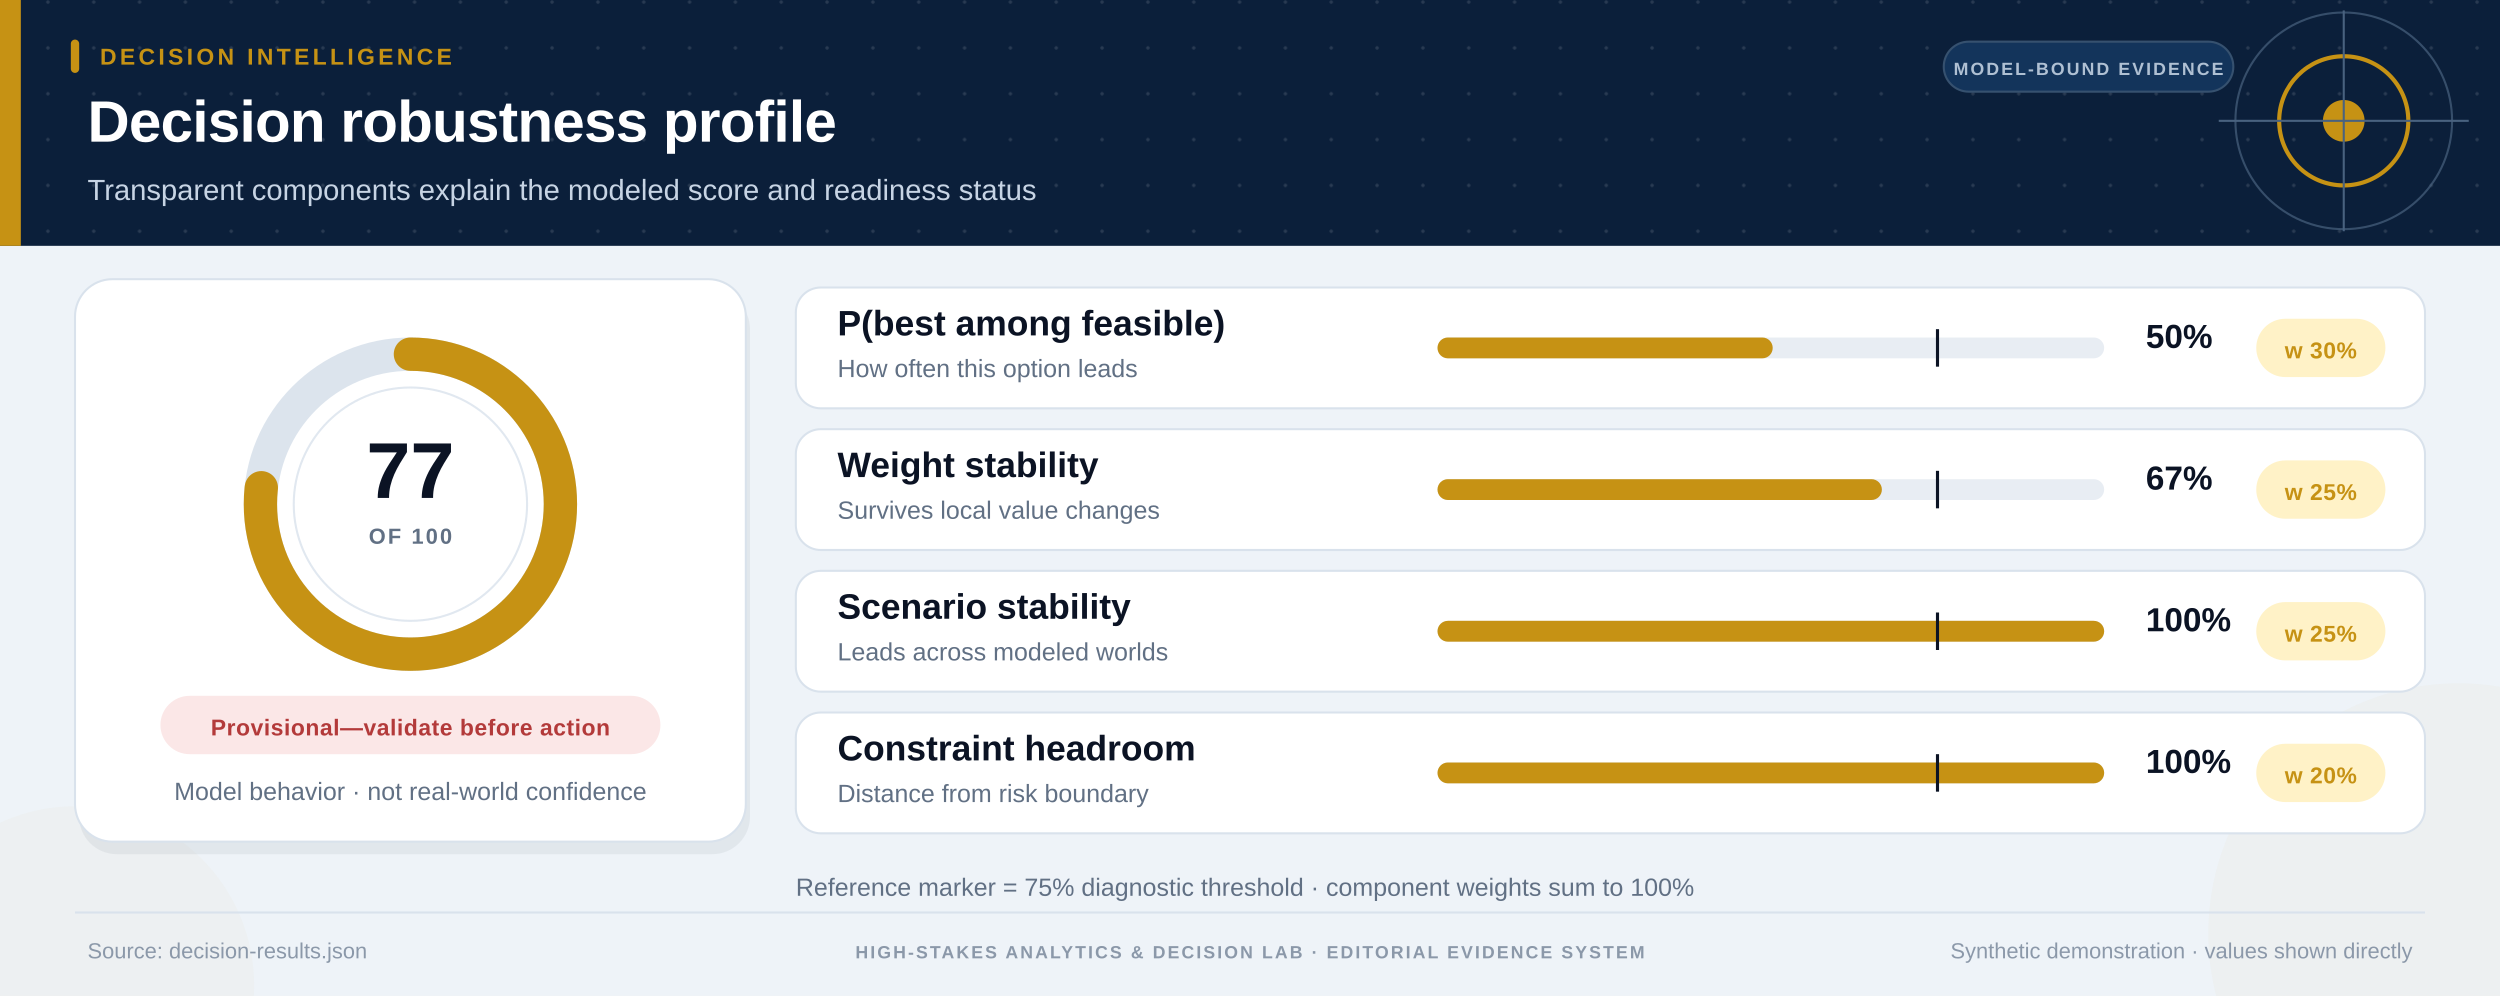
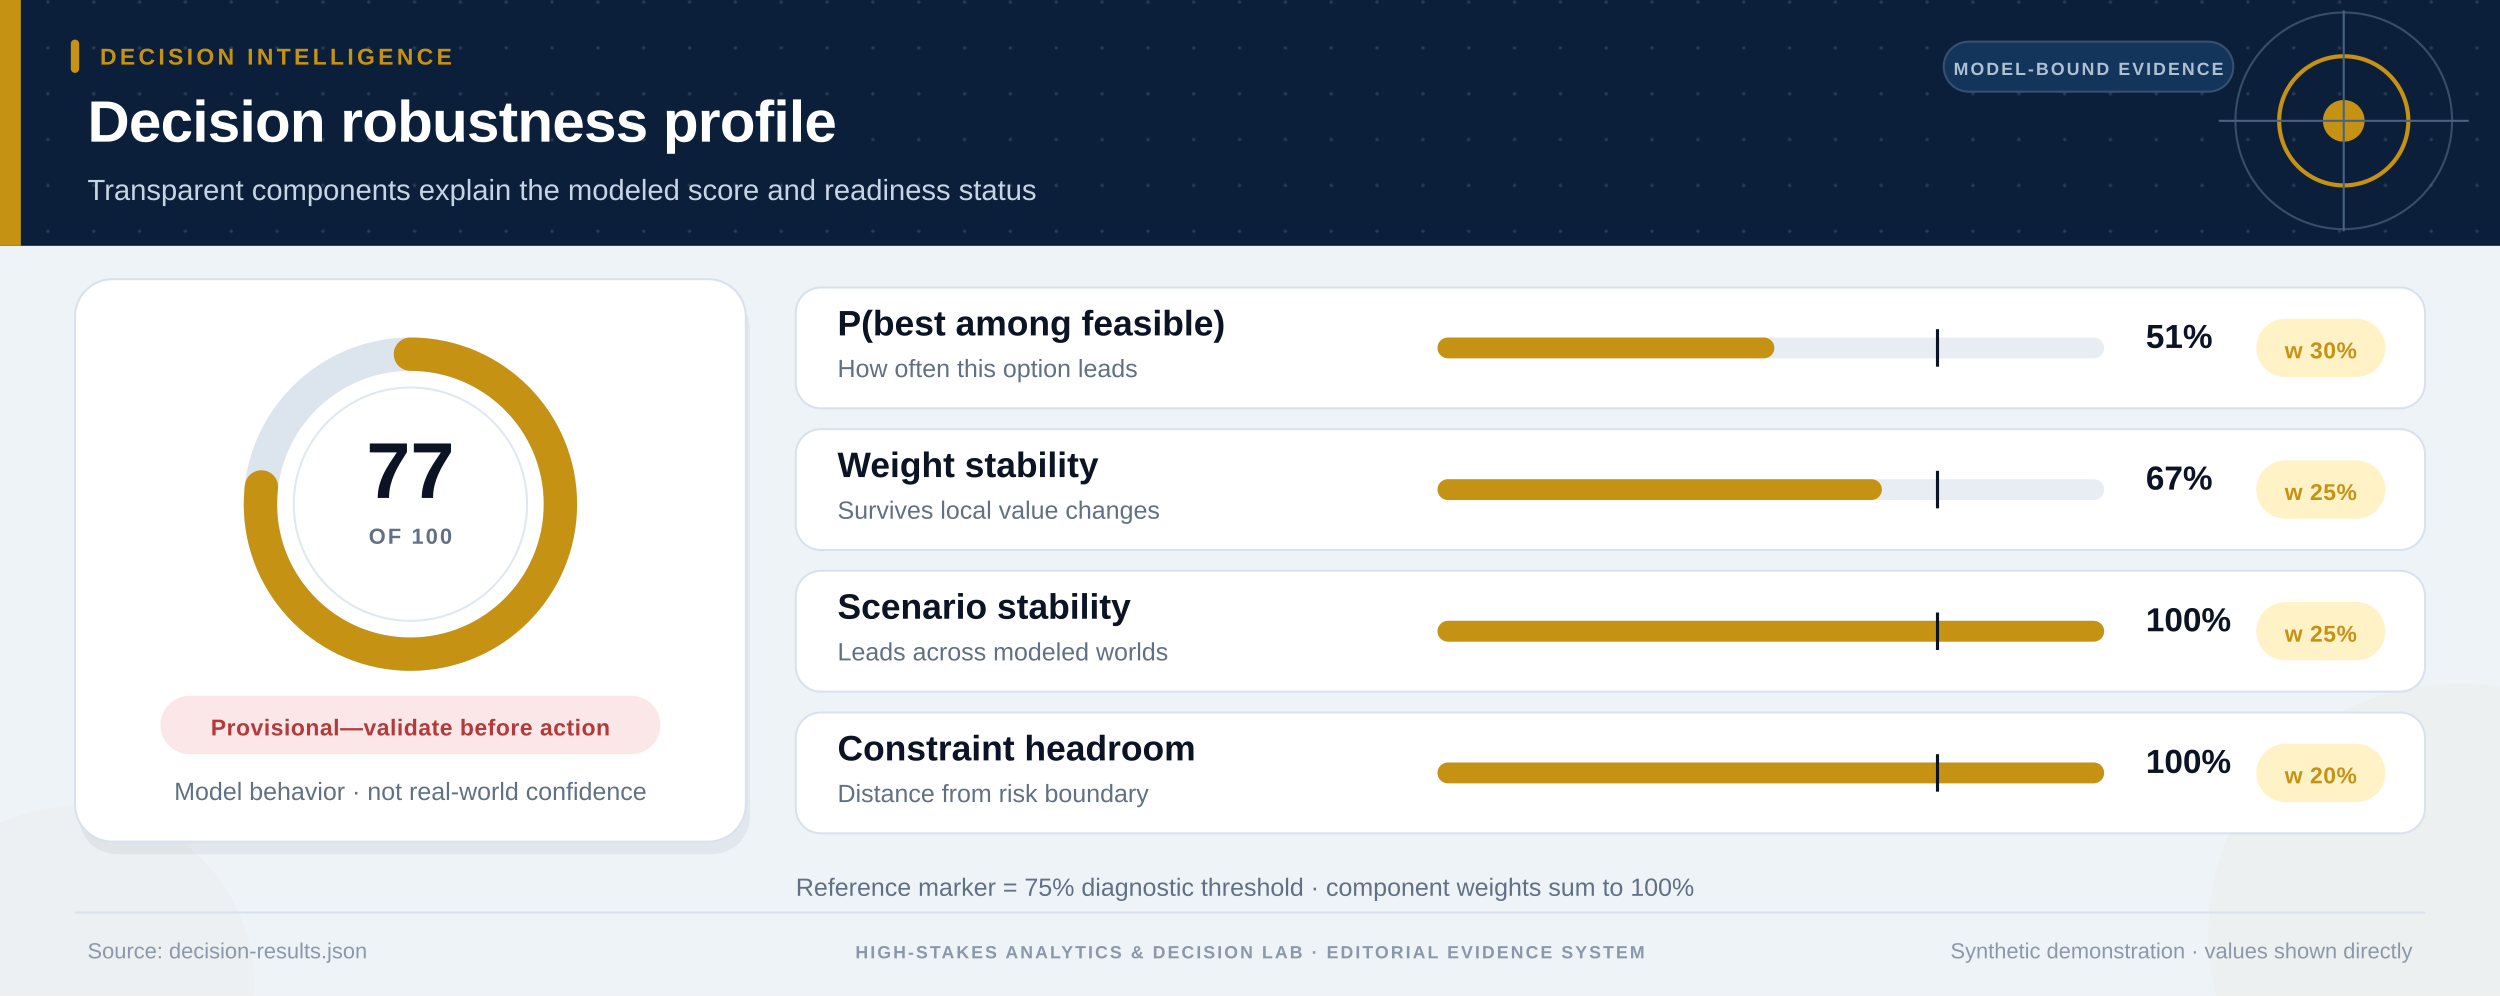
<svg xmlns="http://www.w3.org/2000/svg" width="1200" height="478" viewBox="0 0 1200 478" role="img" aria-labelledby="title desc">
  <defs>
    <pattern id="headerGrid" width="22" height="22" patternUnits="userSpaceOnUse">
      <circle cx="1" cy="1" r=".85" fill="#FFFFFF" opacity=".12" />
    </pattern>
  </defs>
  <style>
  text { font-family: -apple-system, BlinkMacSystemFont, "Segoe UI", Arial, sans-serif; }
  .kicker { font-size: 11px; font-weight: 800; letter-spacing: 1.6px; }
  .title { font-size: 28px; font-weight: 780; letter-spacing: -0.35px; }
  .subtitle { font-size: 14px; }
  .section { fill: #0B1324; font-size: 17px; font-weight: 720; }
  .label { fill: #263449; font-size: 14px; }
  .small { fill: #617084; font-size: 12px; }
  .eyebrow { fill: #617084; font-size: 10.5px; font-weight: 800; letter-spacing: 1px; }
  .value { fill: #0B1324; font-size: 16px; font-weight: 750; font-variant-numeric: tabular-nums; }
  .big { fill: #0B1324; font-size: 30px; font-weight: 800; font-variant-numeric: tabular-nums; }
  .display { fill: #0B1324; font-size: 38px; font-weight: 820; font-variant-numeric: tabular-nums; }
  .mono { fill: #263449; font-size: 12.5px; font-family: ui-monospace, SFMono-Regular, Menlo, Consolas, monospace; font-variant-numeric: tabular-nums; }
  .pill { font-size: 11px; font-weight: 760; letter-spacing: .25px; }
  .footnote { fill: #8B98A9; font-size: 10.5px; }
  .micro { fill: #8B98A9; font-size: 8.5px; font-weight: 800; letter-spacing: 1px; }
</style>
  <rect width="1200" height="478" fill="#EEF3F8" />
  <circle cx="1180" cy="448" r="120" fill="#C69214" opacity=".035" />
  <circle cx="36" cy="473" r="86" fill="#C69214" opacity=".025" />
  <rect width="1200" height="118" fill="#0B1F3A" />
  <rect width="1200" height="118" fill="url(#headerGrid)" />
  <rect width="10" height="118" fill="#C69214" />
  <rect x="34" y="19" width="4" height="16" rx="2" fill="#C69214" />
  <text x="48.0" y="31.0" class="kicker" text-anchor="start" style="fill:#C69214">DECISION INTELLIGENCE</text>
  <text x="42.0" y="68.0" class="title" text-anchor="start" style="fill:#FFFFFF">Decision robustness profile</text>
  <text x="42.0" y="96.0" class="subtitle" text-anchor="start" style="fill:#C7D4E4">Transparent components explain the modeled score and readiness status</text>
  <rect x="933" y="20" width="139" height="24" rx="12" fill="#13345B" stroke="#36516F" />
  <text x="1002.5" y="36.0" class="micro" text-anchor="middle" style="fill:#AFC0D3">MODEL-BOUND EVIDENCE</text>
  <circle cx="1125" cy="58" r="31" fill="none" stroke="#C69214" stroke-width="2" />
  <circle cx="1125" cy="58" r="10" fill="#C69214" />
  <circle cx="1125" cy="58" r="52" fill="none" stroke="#49627F" stroke-width="1" opacity=".7" />
  <line x1="1065" y1="58" x2="1185" y2="58" stroke="#49627F" stroke-width="1" />
  <line x1="1125" y1="5" x2="1125" y2="111" stroke="#49627F" stroke-width="1" />
  <rect x="38.0" y="140.0" width="322.0" height="270.0" rx="18" fill="#07152A" opacity=".055" />
  <rect x="36.0" y="134.0" width="322.0" height="270.0" rx="18" fill="#FFFFFF" stroke="#D9E2EC" stroke-width="1" />
  <circle cx="197.0" cy="242.0" r="72.0" fill="none" stroke="#DCE4ED" stroke-width="16" />
  <circle cx="197.0" cy="242.0" r="56.0" fill="none" stroke="#D9E2EC" stroke-width="1" opacity=".8" />
-   <circle cx="197.0" cy="242.0" r="72.0" fill="none" stroke="#C69214" stroke-width="16" stroke-linecap="round" stroke-dasharray="347.2 452.4" transform="rotate(-90 197.0 242.0)" />
+   <circle cx="197.0" cy="242.0" r="72.0" fill="none" stroke="#C69214" stroke-width="16" stroke-linecap="round" stroke-dasharray="347.6 452.4" transform="rotate(-90 197.0 242.0)" />
  <text x="197.0" y="239.0" class="display" text-anchor="middle">77</text>
  <text x="197.0" y="261.0" class="eyebrow" text-anchor="middle">OF 100</text>
  <rect x="77.0" y="334.0" width="240.0" height="28.0" rx="14" fill="#FBE7E7" stroke="none" stroke-width="1" />
  <text x="197.0" y="353.0" class="pill" text-anchor="middle" style="fill:#B33A3A">Provisional—validate before action</text>
  <text x="197.0" y="384.0" class="small" text-anchor="middle">Model behavior · not real-world confidence</text>
  <rect x="382.0" y="138.0" width="782.0" height="58.0" rx="12" fill="#FFFFFF" stroke="#D9E2EC" stroke-width="1" />
  <text x="402.0" y="161.0" class="section" text-anchor="start">P(best among feasible)</text>
  <text x="402.0" y="181.0" class="small" text-anchor="start">How often this option leads</text>
  <rect x="690.0" y="162.0" width="320.0" height="10.0" rx="5.0" fill="#E8EDF3" />
-   <rect x="690.0" y="162.0" width="160.9" height="10.0" rx="5.0" fill="#C69214" />
+   <rect x="690.0" y="162.0" width="161.7" height="10.0" rx="5.0" fill="#C69214" />
  <line x1="930.0" y1="158.0" x2="930.0" y2="176.0" stroke="#0B1324" stroke-width="1.5" />
-   <text x="1030.0" y="167.0" class="value" text-anchor="start">50%</text>
+   <text x="1030.0" y="167.0" class="value" text-anchor="start">51%</text>
  <rect x="1083.0" y="153.0" width="62.0" height="28.0" rx="14" fill="#FFF2C7" stroke="none" stroke-width="1" />
  <text x="1114.0" y="172.0" class="pill" text-anchor="middle" style="fill:#C69214">w 30%</text>
  <rect x="382.0" y="206.0" width="782.0" height="58.0" rx="12" fill="#FFFFFF" stroke="#D9E2EC" stroke-width="1" />
  <text x="402.0" y="229.0" class="section" text-anchor="start">Weight stability</text>
  <text x="402.0" y="249.0" class="small" text-anchor="start">Survives local value changes</text>
  <rect x="690.0" y="230.0" width="320.0" height="10.0" rx="5.0" fill="#E8EDF3" />
  <rect x="690.0" y="230.0" width="213.3" height="10.0" rx="5.0" fill="#C69214" />
  <line x1="930.0" y1="226.0" x2="930.0" y2="244.0" stroke="#0B1324" stroke-width="1.5" />
  <text x="1030.0" y="235.0" class="value" text-anchor="start">67%</text>
  <rect x="1083.0" y="221.0" width="62.0" height="28.0" rx="14" fill="#FFF2C7" stroke="none" stroke-width="1" />
  <text x="1114.0" y="240.0" class="pill" text-anchor="middle" style="fill:#C69214">w 25%</text>
  <rect x="382.0" y="274.0" width="782.0" height="58.0" rx="12" fill="#FFFFFF" stroke="#D9E2EC" stroke-width="1" />
  <text x="402.0" y="297.0" class="section" text-anchor="start">Scenario stability</text>
  <text x="402.0" y="317.0" class="small" text-anchor="start">Leads across modeled worlds</text>
  <rect x="690.0" y="298.0" width="320.0" height="10.0" rx="5.0" fill="#E8EDF3" />
  <rect x="690.0" y="298.0" width="320.0" height="10.0" rx="5.0" fill="#C69214" />
  <line x1="930.0" y1="294.0" x2="930.0" y2="312.0" stroke="#0B1324" stroke-width="1.5" />
  <text x="1030.0" y="303.0" class="value" text-anchor="start">100%</text>
  <rect x="1083.0" y="289.0" width="62.0" height="28.0" rx="14" fill="#FFF2C7" stroke="none" stroke-width="1" />
  <text x="1114.0" y="308.0" class="pill" text-anchor="middle" style="fill:#C69214">w 25%</text>
  <rect x="382.0" y="342.0" width="782.0" height="58.0" rx="12" fill="#FFFFFF" stroke="#D9E2EC" stroke-width="1" />
  <text x="402.0" y="365.0" class="section" text-anchor="start">Constraint headroom</text>
  <text x="402.0" y="385.0" class="small" text-anchor="start">Distance from risk boundary</text>
  <rect x="690.0" y="366.0" width="320.0" height="10.0" rx="5.0" fill="#E8EDF3" />
  <rect x="690.0" y="366.0" width="320.0" height="10.0" rx="5.0" fill="#C69214" />
  <line x1="930.0" y1="362.0" x2="930.0" y2="380.0" stroke="#0B1324" stroke-width="1.5" />
  <text x="1030.0" y="371.0" class="value" text-anchor="start">100%</text>
  <rect x="1083.0" y="357.0" width="62.0" height="28.0" rx="14" fill="#FFF2C7" stroke="none" stroke-width="1" />
  <text x="1114.0" y="376.0" class="pill" text-anchor="middle" style="fill:#C69214">w 20%</text>
  <text x="382.0" y="430.0" class="small" text-anchor="start">Reference marker = 75% diagnostic threshold · component weights sum to 100%</text>
  <line x1="36" y1="438.0" x2="1164" y2="438.0" stroke="#D9E2EC" stroke-width="1" />
  <text x="42.0" y="460.0" class="footnote" text-anchor="start">Source: decision-results.json</text>
  <text x="1158.0" y="460.0" class="footnote" text-anchor="end">Synthetic demonstration · values shown directly</text>
  <text x="600.0" y="460.0" class="micro" text-anchor="middle" style="fill:#8B98A9">HIGH-STAKES ANALYTICS &amp; DECISION LAB · EDITORIAL EVIDENCE SYSTEM</text>
</svg>
